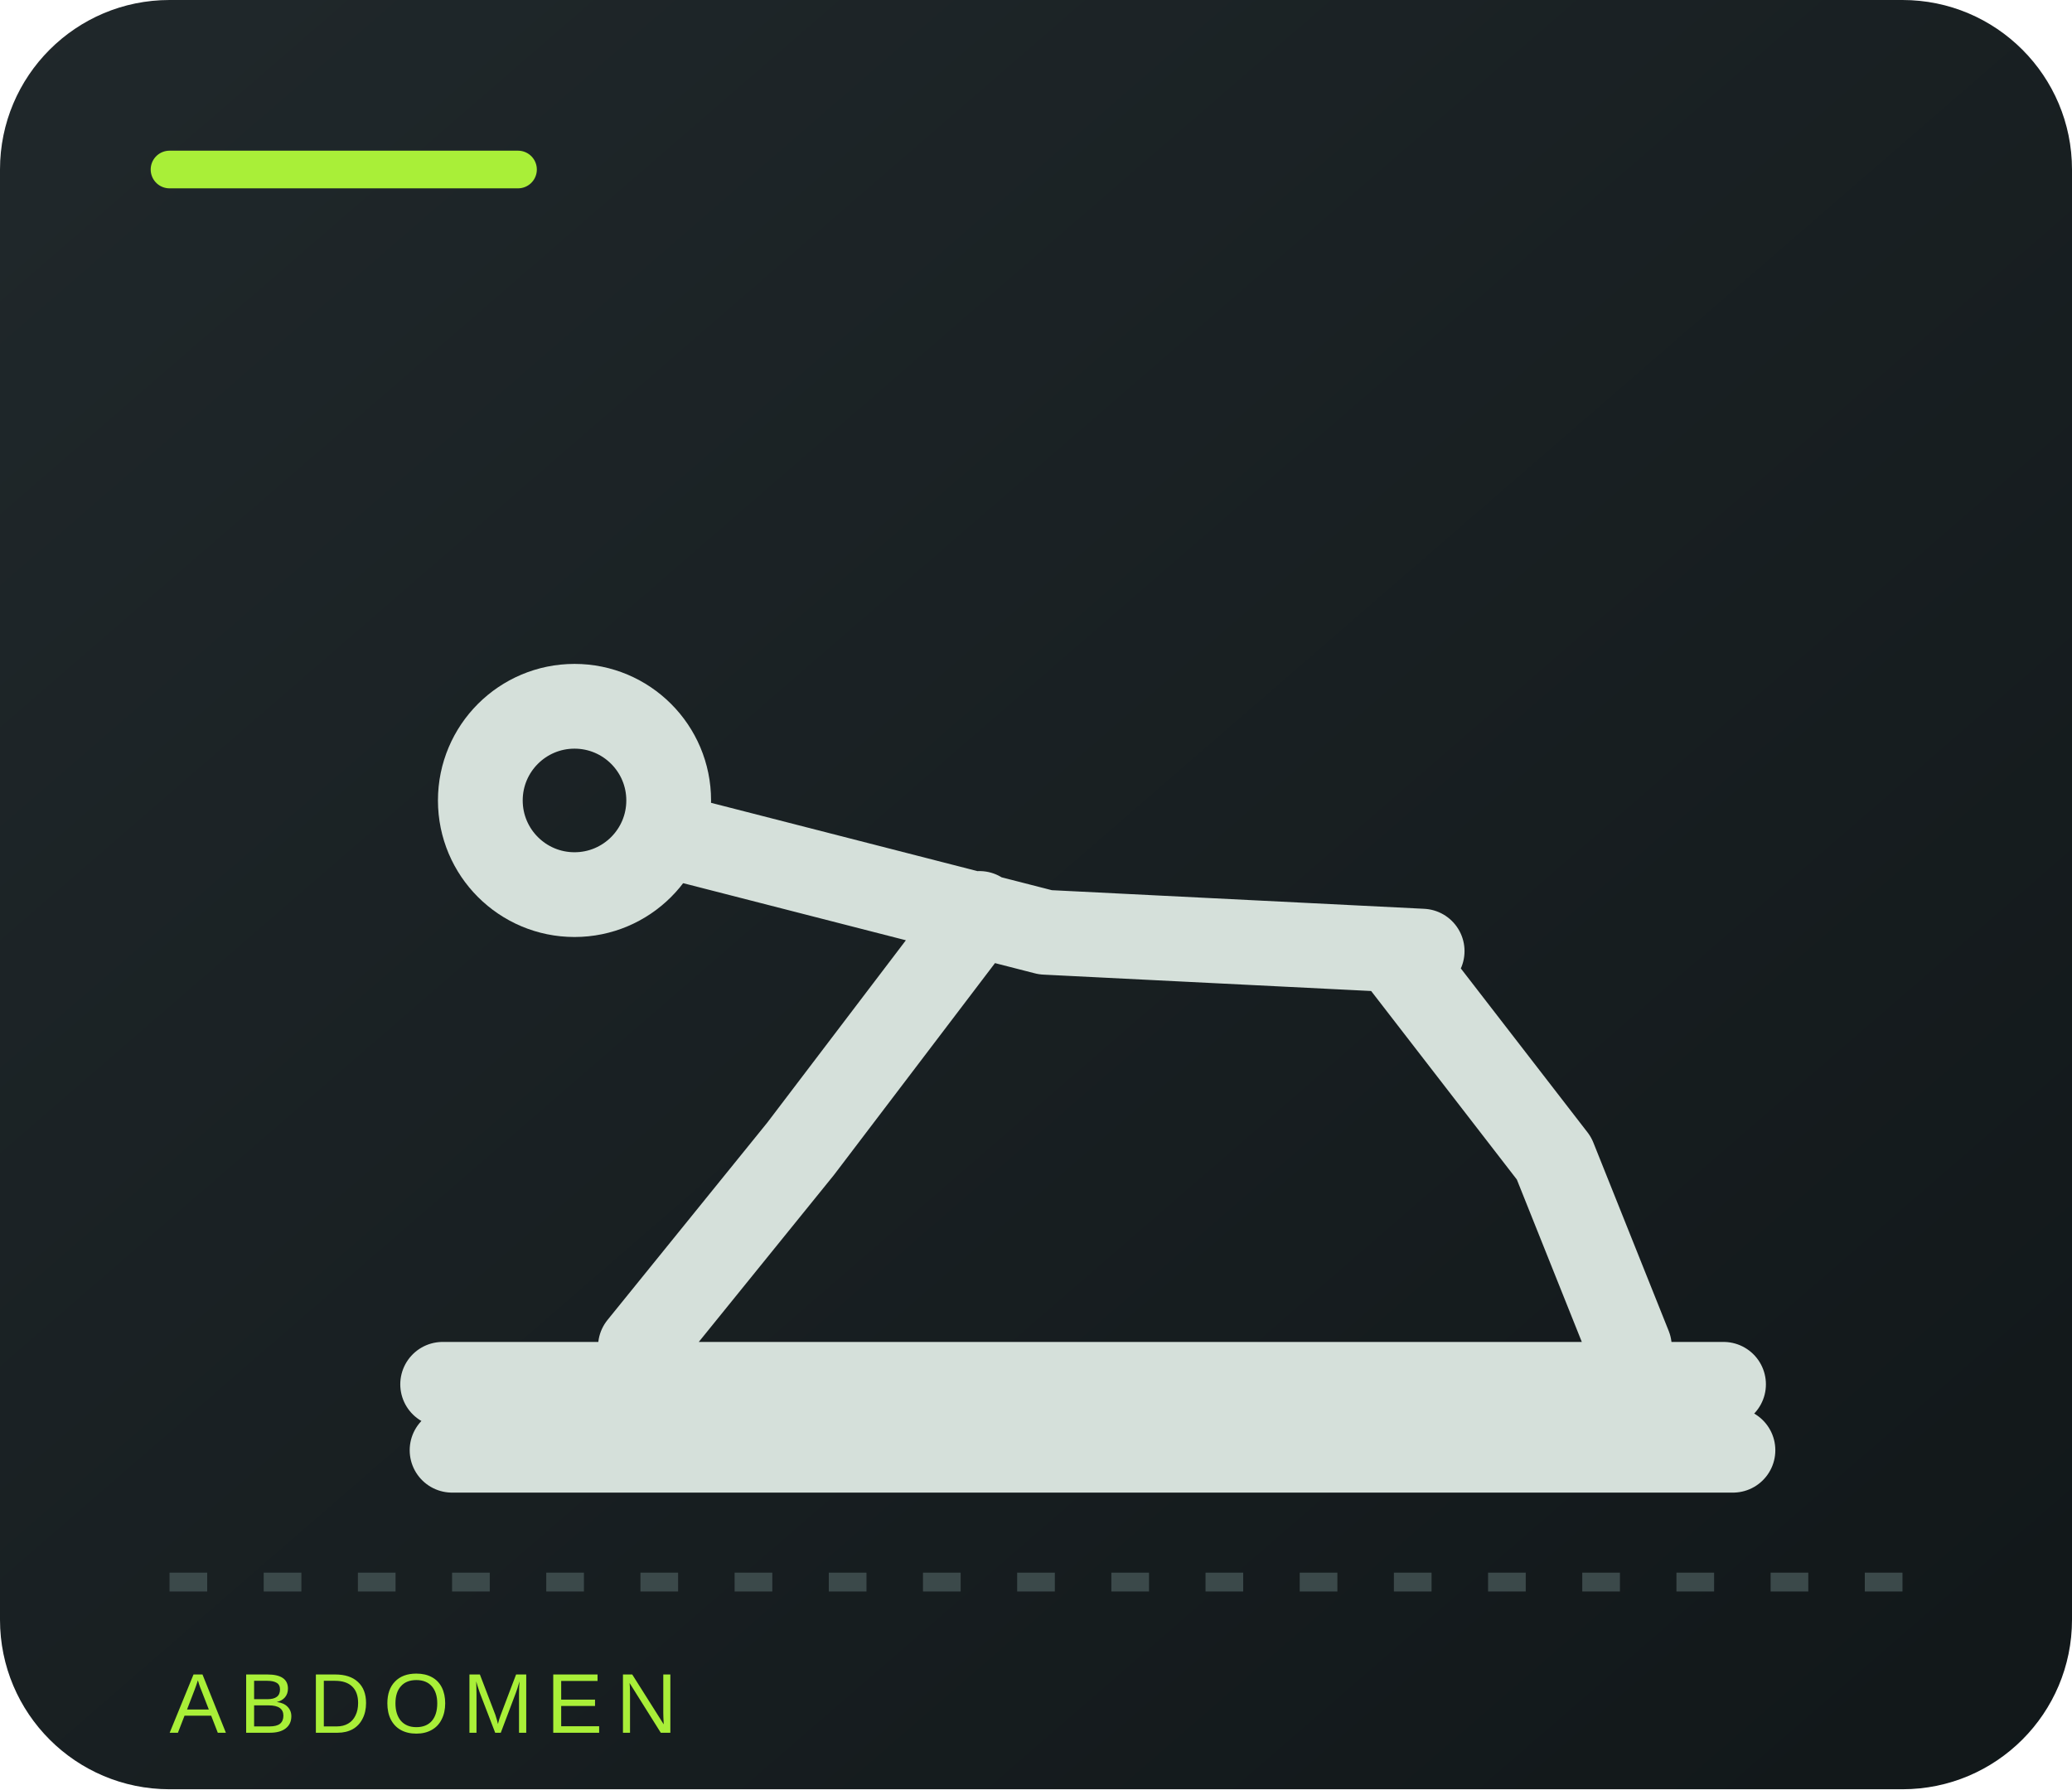
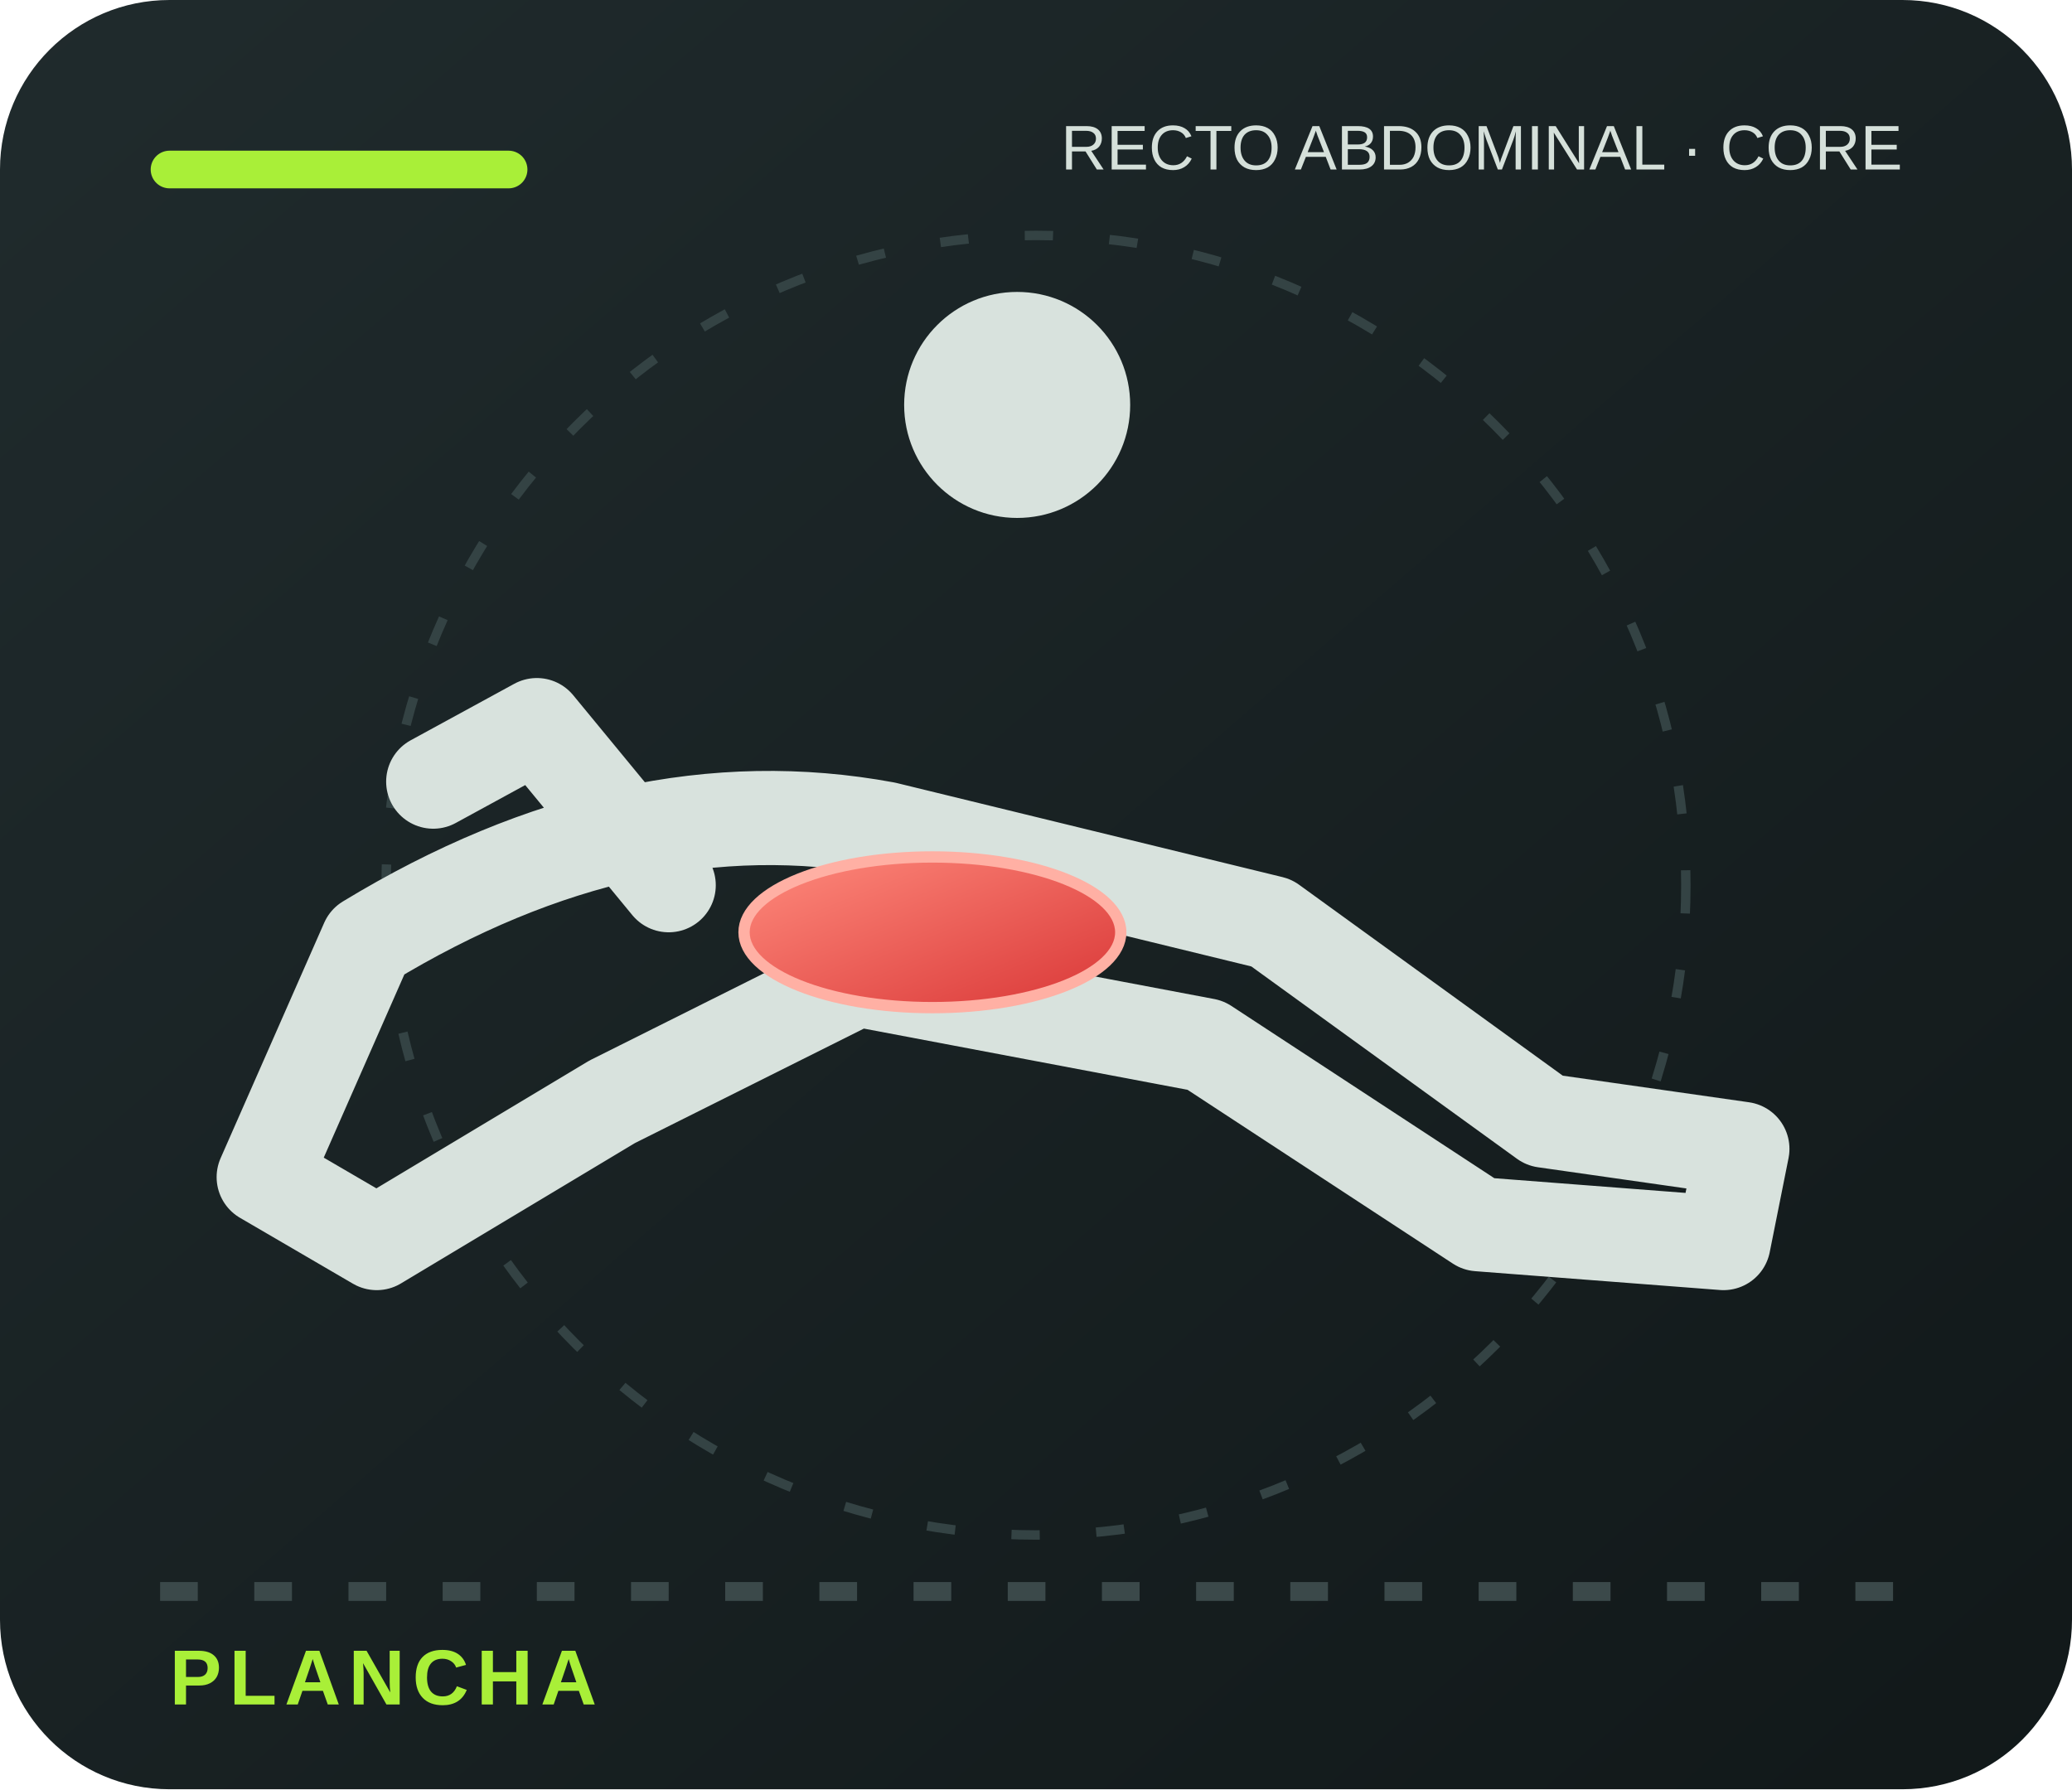
- <svg xmlns="http://www.w3.org/2000/svg" viewBox="0 0 220 190" role="img" aria-label="Ilustración de Plancha">
+ <svg xmlns="http://www.w3.org/2000/svg" viewBox="0 0 220 190" role="img" aria-label="Ilustración anatómica de PLANCHA">
  <defs>
    <linearGradient id="bg" x1="0" y1="0" x2="1" y2="1">
-       <stop stop-color="#20282b" />
-       <stop offset="1" stop-color="#111719" />
+       <stop stop-color="#202b2d" />
+       <stop offset="1" stop-color="#111819" />
+     </linearGradient>
+     <linearGradient id="muscle" x1="0" y1="0" x2="1" y2="1">
+       <stop stop-color="#ff8b7d" />
+       <stop offset="1" stop-color="#d93636" />
    </linearGradient>
  </defs>
  <rect width="220" height="190" rx="18" fill="url(#bg)" />
-   <path d="M18 168 H202" stroke="#3b494a" stroke-width="2" stroke-dasharray="4 6" />
-   <g fill="none" stroke="#d5e0da" stroke-width="9" stroke-linecap="round" stroke-linejoin="round">
-     <circle cx="61" cy="85" r="10" />
-     <path d="M72 89 L111 99 L151 101 M104 97 L85 122 L68 143 M148 101 L165 123 L173 143 M47 147 H183 M48 154 H184" />
+   <circle cx="110" cy="94" r="69" fill="none" stroke="#344344" stroke-width="1" stroke-dasharray="3 6" />
+   <path d="M17 169H203" stroke="#3b494a" stroke-width="2" stroke-dasharray="4 6" />
+   <g fill="none" stroke="#d8e2dd" stroke-width="10" stroke-linecap="round" stroke-linejoin="round">
+     <circle cx="108" cy="43" r="12" fill="#d8e2dd" stroke="none" />
+     <path d="M39 100 Q67 83 94 88 L135 98 L164 119 L185 122 L183 132 L157 130 L128 111 L91 104 L65 117 L40 132 L28 125 Z M71 94L57 77L46 83" />
  </g>
-   <path d="M18 18 H55" stroke="#a9ef38" stroke-width="4" stroke-linecap="round" />
-   <text x="18" y="184" fill="#a9ef38" font-size="9" font-family="Arial,sans-serif" letter-spacing="1.4">ABDOMEN</text>
+   <g fill="url(#muscle)" stroke="#ffb0a4" stroke-width="1.2">
+     <ellipse cx="99" cy="99" rx="20" ry="8" />
+   </g>
+   <path d="M18 18H54" stroke="#a9ef38" stroke-width="4" stroke-linecap="round" />
+   <text x="18" y="181" fill="#a9ef38" font-size="8.3" font-family="Arial,sans-serif" font-weight="700" letter-spacing=".8">PLANCHA</text>
+   <text x="202" y="18" text-anchor="end" fill="#d5e0da" font-size="6.7" font-family="Arial,sans-serif">RECTO ABDOMINAL · CORE</text>
</svg>
